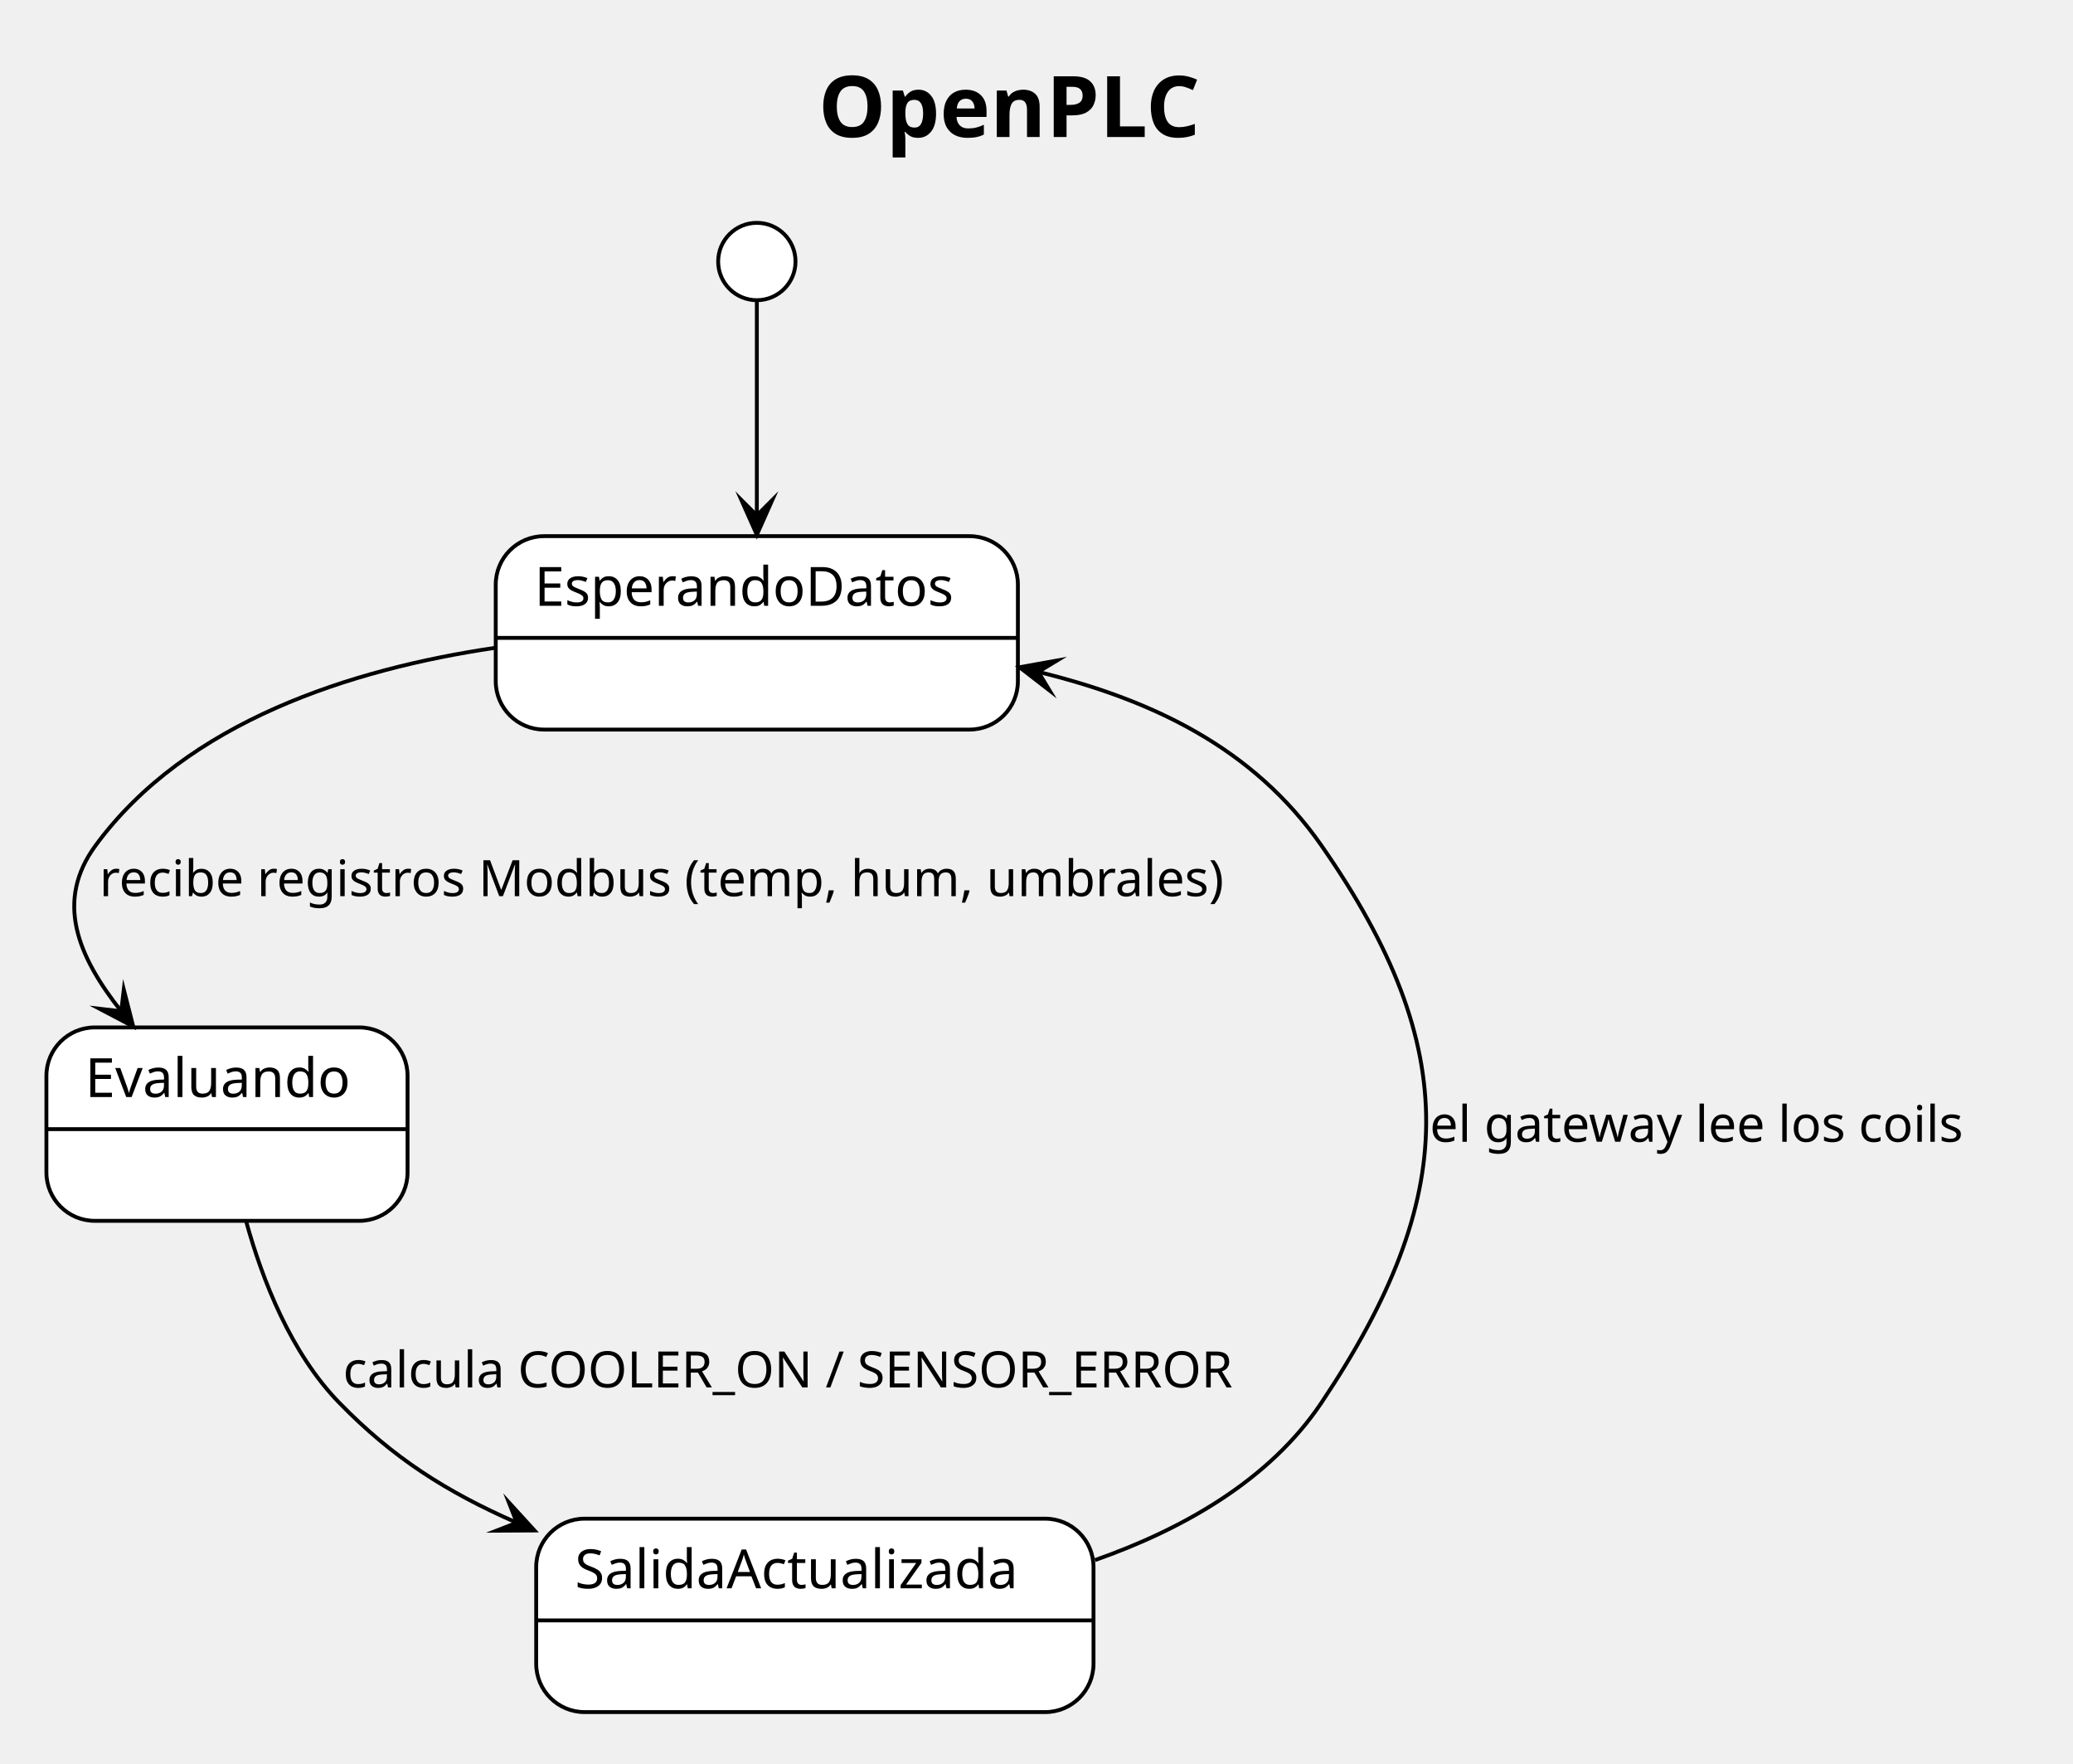
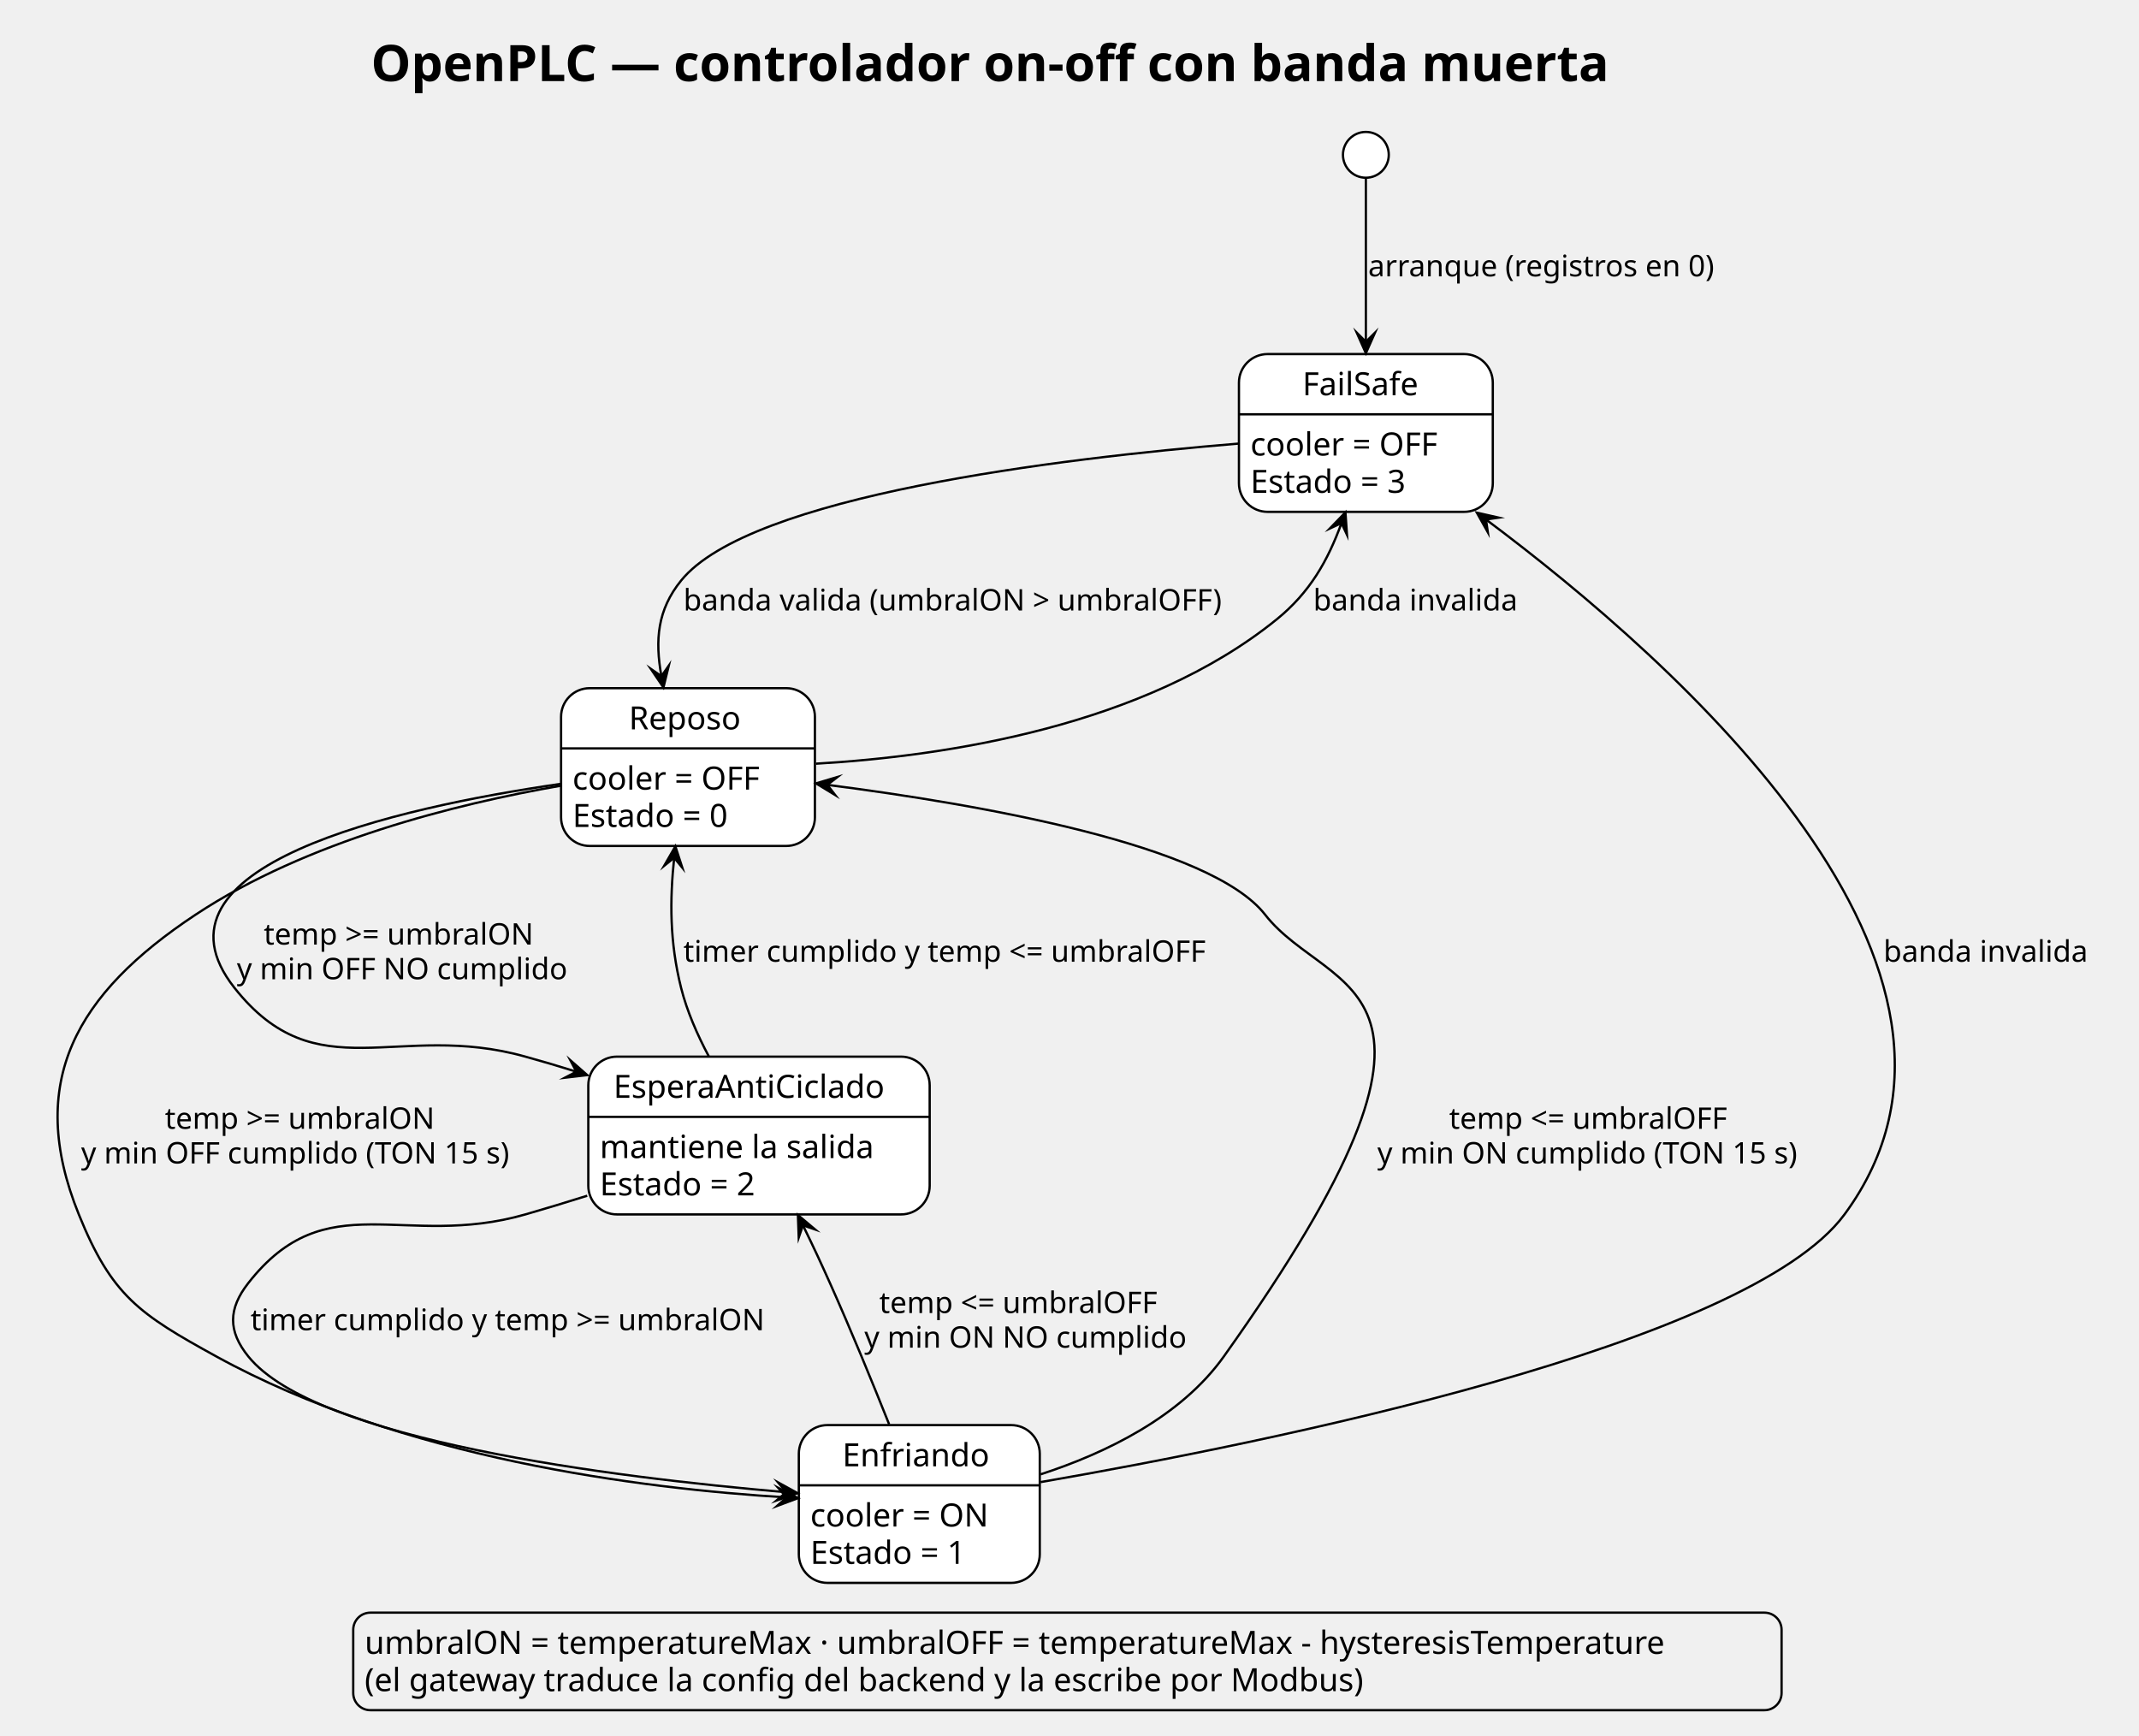
- <svg xmlns="http://www.w3.org/2000/svg" version="1.1" data-diagram-type="STATE" style="width:536px;height:456px;background:#FFFFFF;" width="536px" height="456px" viewBox="0 0 536 456" zoomAndPan="magnify" preserveAspectRatio="none" contentStyleType="text/css">
+ <svg xmlns="http://www.w3.org/2000/svg" version="1.1" data-diagram-type="STATE" style="width:934px;height:758px;background:#FFFFFF;" width="934px" height="758px" viewBox="0 0 934 758" zoomAndPan="magnify" preserveAspectRatio="none" contentStyleType="text/css">
  <defs />
-   <g>
-     <g class="title" data-source-line="5">
-       <text x="211.579" y="35.421" fill="#000000" font-size="22" lengthAdjust="spacing" textLength="111.321" font-weight="700" font-family="Verdana">OpenPLC</text>
+   <g font-family="sans-serif" lengthAdjust="spacing">
+     <g class="title" data-source-line="6">
+       <text x="161.974" y="35.421" fill="#000" font-size="22" textLength="608.223" font-weight="700" font-family="Verdana">OpenPLC — controlador on-off con banda muerta</text>
    </g>
-     <g class="start_entity" data-qualified-name=".start." id="ent0001" data-source-line="7">
-       <ellipse cx="195.69" cy="67.609" rx="10" ry="10" fill="#FFFFFF" style="stroke:#000000;stroke-width:1;" />
+     <g class="entity" data-qualified-name="FailSafe" id="ent0001" data-source-line="9">
+       <rect x="540.99" y="154.609" width="110.843" height="68.891" fill="#FFF" style="stroke:#000;stroke-width:1;" rx="12.5" ry="12.5" />
+       <line x1="540.99" y1="180.906" x2="651.833" y2="180.906" style="stroke:#000;stroke-width:1;" />
+       <text x="568.702" y="172.604" fill="#000" font-size="14" textLength="55.419" font-family="Verdana">FailSafe</text>
+       <text x="545.99" y="198.901" fill="#000" font-size="14" textLength="90.843" font-family="Verdana">cooler = OFF</text>
+       <text x="545.99" y="215.198" fill="#000" font-size="14" textLength="77.198" font-family="Verdana">Estado = 3</text>
    </g>
-     <g class="entity" data-qualified-name="EsperandoDatos" id="ent0002" data-source-line="7">
-       <rect x="128.18" y="138.609" width="135.008" height="50" fill="#FFFFFF" style="stroke:#000000;stroke-width:1;" rx="12.5" ry="12.5" />
-       <line x1="128.18" y1="164.906" x2="263.188" y2="164.906" style="stroke:#000000;stroke-width:1;" />
-       <text x="138.18" y="156.605" fill="#000000" font-size="14" lengthAdjust="spacing" textLength="115.008" font-family="Verdana">EsperandoDatos</text>
+     <g class="entity" data-qualified-name="Reposo" id="ent0002" data-source-line="13">
+       <rect x="244.99" y="300.499" width="110.843" height="68.891" fill="#FFF" style="stroke:#000;stroke-width:1;" rx="12.5" ry="12.5" />
+       <line x1="244.99" y1="326.796" x2="355.833" y2="326.796" style="stroke:#000;stroke-width:1;" />
+       <text x="274.585" y="318.494" fill="#000" font-size="14" textLength="51.652" font-family="Verdana">Reposo</text>
+       <text x="249.99" y="344.791" fill="#000" font-size="14" textLength="90.843" font-family="Verdana">cooler = OFF</text>
+       <text x="249.99" y="361.088" fill="#000" font-size="14" textLength="77.198" font-family="Verdana">Estado = 0</text>
    </g>
-     <g class="entity" data-qualified-name="Evaluando" id="ent0004" data-source-line="8">
-       <rect x="12" y="265.609" width="93.377" height="50" fill="#FFFFFF" style="stroke:#000000;stroke-width:1;" rx="12.5" ry="12.5" />
-       <line x1="12" y1="291.906" x2="105.377" y2="291.906" style="stroke:#000000;stroke-width:1;" />
-       <text x="22" y="283.604" fill="#000000" font-size="14" lengthAdjust="spacing" textLength="73.377" font-family="Verdana">Evaluando</text>
+     <g class="entity" data-qualified-name="Enfriando" id="ent0003" data-source-line="15">
+       <rect x="348.81" y="622.279" width="105.21" height="68.891" fill="#FFF" style="stroke:#000;stroke-width:1;" rx="12.5" ry="12.5" />
+       <line x1="348.81" y1="648.576" x2="454.02" y2="648.576" style="stroke:#000;stroke-width:1;" />
+       <text x="367.816" y="640.274" fill="#000" font-size="14" textLength="67.197" font-family="Verdana">Enfriando</text>
+       <text x="353.81" y="666.571" fill="#000" font-size="14" textLength="85.21" font-family="Verdana">cooler = ON</text>
+       <text x="353.81" y="682.868" fill="#000" font-size="14" textLength="77.198" font-family="Verdana">Estado = 1</text>
    </g>
-     <g class="entity" data-qualified-name="SalidaActualizada" id="ent0006" data-source-line="9">
-       <rect x="138.64" y="392.609" width="144.1" height="50" fill="#FFFFFF" style="stroke:#000000;stroke-width:1;" rx="12.5" ry="12.5" />
-       <line x1="138.64" y1="418.906" x2="282.74" y2="418.906" style="stroke:#000000;stroke-width:1;" />
-       <text x="148.64" y="410.604" fill="#000000" font-size="14" lengthAdjust="spacing" textLength="124.1" font-family="Verdana">SalidaActualizada</text>
+     <g class="entity" data-qualified-name="EsperaAntiCiclado" id="ent0004" data-source-line="17">
+       <rect x="256.89" y="461.389" width="149.056" height="68.891" fill="#FFF" style="stroke:#000;stroke-width:1;" rx="12.5" ry="12.5" />
+       <line x1="256.89" y1="487.686" x2="405.946" y2="487.686" style="stroke:#000;stroke-width:1;" />
+       <text x="267.874" y="479.384" fill="#000" font-size="14" textLength="127.087" font-family="Verdana">EsperaAntiCiclado</text>
+       <text x="261.89" y="505.681" fill="#000" font-size="14" textLength="129.056" font-family="Verdana">mantiene la salida</text>
+       <text x="261.89" y="521.978" fill="#000" font-size="14" textLength="77.198" font-family="Verdana">Estado = 2</text>
    </g>
-     <g class="link" data-entity-1="ent0001" data-entity-2="ent0002" id="lnk3" data-source-line="7" data-link-type="dependency">
-       <path d="M195.69,77.969 C195.69,91.899 195.69,113.559 195.69,133.259" style="stroke:#000000;stroke-width:1;" fill="none" id="*start*-to-EsperandoDatos" />
-       <polygon points="195.69,138.259,199.69,129.259,195.69,133.259,191.69,129.259,195.69,138.259" fill="#000000" style="stroke:#000000;stroke-width:1;stroke-linejoin:miter;stroke-miterlimit:10;" />
+     <g class="start_entity" data-qualified-name=".start." id="ent0005" data-source-line="8">
+       <ellipse cx="596.41" cy="67.609" rx="10" ry="10" fill="#FFF" style="stroke:#000;stroke-width:1;" />
    </g>
-     <g class="link" data-entity-1="ent0002" data-entity-2="ent0004" id="lnk5" data-source-line="8" data-link-type="dependency">
-       <path d="M127.86,167.499 C90.99,172.969 48.24,186.469 24.69,218.609 C14.19,232.939 20.019,247.107 31.349,261.437" style="stroke:#000000;stroke-width:1;" fill="none" id="EsperandoDatos-to-Evaluando" />
-       <polygon points="34.45,265.359,32.006,255.819,31.349,261.437,25.73,260.78,34.45,265.359" fill="#000000" style="stroke:#000000;stroke-width:1;stroke-linejoin:miter;stroke-miterlimit:10;" />
-       <text x="25.69" y="231.676" fill="#000000" font-size="13" lengthAdjust="spacing" textLength="311.257" font-family="Verdana">recibe registros Modbus (temp, hum, umbrales)</text>
+     <g class="link" data-entity-1="ent0005" data-entity-2="ent0001" id="lnk6" data-source-line="8" data-link-type="dependency">
+       <path d="M596.41,77.979 C596.41,94.199 596.41,123.269 596.41,149.239" style="stroke:#000;stroke-width:1;" fill="none" id="*start*-to-FailSafe" />
+       <polygon points="596.41,154.239,600.41,145.239,596.41,149.239,592.41,145.239,596.41,154.239" fill="#000" style="stroke:#000;stroke-width:1;stroke-linejoin:miter;stroke-miterlimit:10;" />
+       <text x="597.41" y="120.676" fill="#000" font-size="13" textLength="163.547" font-family="Verdana">arranque (registros en 0)</text>
    </g>
-     <g class="link" data-entity-1="ent0004" data-entity-2="ent0006" id="lnk7" data-source-line="9" data-link-type="dependency">
-       <path d="M63.69,315.909 C67.87,330.979 75.24,349.829 87.69,362.609 C101.6,376.889 115.36,385.653 133.62,393.653" style="stroke:#000000;stroke-width:1;" fill="none" id="Evaluando-to-SalidaActualizada" />
-       <polygon points="138.2,395.659,131.562,388.384,133.62,393.653,128.351,395.712,138.2,395.659" fill="#000000" style="stroke:#000000;stroke-width:1;stroke-linejoin:miter;stroke-miterlimit:10;" />
-       <text x="88.69" y="358.676" fill="#000000" font-size="13" lengthAdjust="spacing" textLength="248.708" font-family="Verdana">calcula COOLER_ON / SENSOR_ERROR</text>
+     <g class="link" data-entity-1="ent0001" data-entity-2="ent0002" id="lnk7" data-source-line="11" data-link-type="dependency">
+       <path d="M540.63,193.719 C462.71,200.139 327.43,216.439 297.41,253.499 C287.03,266.309 285.977,279.488 288.807,295.268" style="stroke:#000;stroke-width:1;" fill="none" id="FailSafe-to-Reposo" />
+       <polygon points="289.69,300.189,292.038,290.625,288.807,295.268,284.164,292.037,289.69,300.189" fill="#000" style="stroke:#000;stroke-width:1;stroke-linejoin:miter;stroke-miterlimit:10;" />
+       <text x="298.41" y="266.566" fill="#000" font-size="13" textLength="254.643" font-family="Verdana">banda valida (umbralON &gt; umbralOFF)</text>
    </g>
-     <g class="link" data-entity-1="ent0006" data-entity-2="ent0002" id="lnk8" data-source-line="10" data-link-type="dependency">
-       <path d="M283.13,403.309 C305.71,395.379 328.21,382.749 341.69,362.609 C377.29,309.429 378.26,271.129 341.69,218.609 C323.93,193.109 297.516,180.81 268.466,173.69" style="stroke:#000000;stroke-width:1;" fill="none" id="SalidaActualizada-to-EsperandoDatos" />
-       <polygon points="263.61,172.499,271.399,178.527,268.466,173.69,273.303,170.757,263.61,172.499" fill="#000000" style="stroke:#000000;stroke-width:1;stroke-linejoin:miter;stroke-miterlimit:10;" />
-       <text x="369.69" y="295.176" fill="#000000" font-size="13" lengthAdjust="spacing" textLength="150.789" font-family="Verdana">el gateway lee los coils</text>
+     <g class="link" data-entity-1="ent0002" data-entity-2="ent0001" id="lnk14" data-source-line="27" data-link-type="dependency">
+       <path d="M356.3,333.469 C412.82,330.189 499.82,317.139 557.41,270.499 C572.01,258.679 579.805,244.756 585.775,228.406" style="stroke:#000;stroke-width:1;" fill="none" id="Reposo-to-FailSafe" />
+       <polygon points="587.49,223.709,580.646,230.791,585.775,228.406,588.16,233.535,587.49,223.709" fill="#000" style="stroke:#000;stroke-width:1;stroke-linejoin:miter;stroke-miterlimit:10;" />
+       <text x="573.41" y="266.566" fill="#000" font-size="13" textLength="95.761" font-family="Verdana">banda invalida</text>
+     </g>
+     <g class="link" data-entity-1="ent0002" data-entity-2="ent0003" id="lnk8" data-source-line="20" data-link-type="dependency">
+       <path d="M244.93,343.079 C199.1,351.029 133.93,367.279 85.41,399.389 C33.35,433.849 11,472.399 34.41,530.279 C48.8,565.829 60.81,573.799 94.41,592.279 C175.61,636.929 279.589,649.943 343.489,653.863" style="stroke:#000;stroke-width:1;" fill="none" id="Reposo-to-Enfriando" />
+       <polygon points="348.48,654.169,339.742,649.626,343.489,653.863,339.252,657.611,348.48,654.169" fill="#000" style="stroke:#000;stroke-width:1;stroke-linejoin:miter;stroke-miterlimit:10;" />
+       <text x="72.001" y="492.896" fill="#000" font-size="13" textLength="130.095" font-family="Verdana">temp &gt;= umbralON</text>
+       <text x="35.41" y="508.029" fill="#000" font-size="13" textLength="203.277" font-family="Verdana">y min OFF cumplido (TON 15 s)</text>
+     </g>
+     <g class="link" data-entity-1="ent0003" data-entity-2="ent0002" id="lnk10" data-source-line="22" data-link-type="dependency">
+       <path d="M454.34,643.789 C482.69,634.569 515.57,618.749 534.41,592.279 C652.87,425.849 580.88,435.919 552.41,399.389 C528.56,368.789 427.959,351.309 361.259,342.709" style="stroke:#000;stroke-width:1;" fill="none" id="Enfriando-to-Reposo" />
+       <polygon points="356.3,342.069,364.715,347.187,361.259,342.709,365.738,339.253,356.3,342.069" fill="#000" style="stroke:#000;stroke-width:1;stroke-linejoin:miter;stroke-miterlimit:10;" />
+       <text x="632.771" y="492.896" fill="#000" font-size="13" textLength="135.326" font-family="Verdana">temp &lt;= umbralOFF</text>
+       <text x="601.41" y="508.029" fill="#000" font-size="13" textLength="198.047" font-family="Verdana">y min ON cumplido (TON 15 s)</text>
+     </g>
+     <g class="link" data-entity-1="ent0002" data-entity-2="ent0004" id="lnk9" data-source-line="21" data-link-type="dependency">
+       <path d="M244.73,342.289 C172.45,352.789 60.26,378.119 102.41,431.389 C138.4,476.869 173.59,445.669 229.41,461.389 C238.2,463.859 242.597,465.13 251.667,467.96" style="stroke:#000;stroke-width:1;" fill="none" id="Reposo-to-EsperaAntiCiclado" />
+       <polygon points="256.44,469.449,249.04,462.95,251.667,467.96,246.657,470.587,256.44,469.449" fill="#000" style="stroke:#000;stroke-width:1;stroke-linejoin:miter;stroke-miterlimit:10;" />
+       <text x="115.169" y="412.456" fill="#000" font-size="13" textLength="130.095" font-family="Verdana">temp &gt;= umbralON</text>
+       <text x="103.41" y="427.589" fill="#000" font-size="13" textLength="153.613" font-family="Verdana">y min OFF NO cumplido</text>
+     </g>
+     <g class="link" data-entity-1="ent0004" data-entity-2="ent0002" id="lnk13" data-source-line="25" data-link-type="dependency">
+       <path d="M309.46,461.189 C304.51,451.899 299.97,441.569 297.41,431.389 C292.37,411.289 292.451,393.032 294.381,374.522" style="stroke:#000;stroke-width:1;" fill="none" id="EsperaAntiCiclado-to-Reposo" />
+       <polygon points="294.9,369.549,289.988,378.086,294.381,374.522,297.945,378.916,294.9,369.549" fill="#000" style="stroke:#000;stroke-width:1;stroke-linejoin:miter;stroke-miterlimit:10;" />
+       <text x="298.41" y="419.956" fill="#000" font-size="13" textLength="249.863" font-family="Verdana">timer cumplido y temp &lt;= umbralOFF</text>
+     </g>
+     <g class="link" data-entity-1="ent0003" data-entity-2="ent0004" id="lnk11" data-source-line="23" data-link-type="dependency">
+       <path d="M388.24,621.919 C380.92,603.559 371.49,580.539 362.41,560.279 C358.05,550.549 355.276,544.591 350.606,535.041" style="stroke:#000;stroke-width:1;" fill="none" id="Enfriando-to-EsperaAntiCiclado" />
+       <polygon points="348.41,530.549,348.77,540.392,350.606,535.041,355.957,536.877,348.41,530.549" fill="#000" style="stroke:#000;stroke-width:1;stroke-linejoin:miter;stroke-miterlimit:10;" />
+       <text x="383.939" y="573.346" fill="#000" font-size="13" textLength="135.326" font-family="Verdana">temp &lt;= umbralOFF</text>
+       <text x="377.41" y="588.479" fill="#000" font-size="13" textLength="148.383" font-family="Verdana">y min ON NO cumplido</text>
+     </g>
+     <g class="link" data-entity-1="ent0004" data-entity-2="ent0003" id="lnk12" data-source-line="24" data-link-type="dependency">
+       <path d="M256.41,522.119 C247.34,524.969 238.19,527.759 229.41,530.279 C176.17,545.589 142.55,516.639 108.41,560.279 C99.65,571.479 99.48,581.209 108.41,592.279 C137.99,628.939 267.228,645.051 343.338,651.591" style="stroke:#000;stroke-width:1;" fill="none" id="EsperaAntiCiclado-to-Enfriando" />
+       <polygon points="348.32,652.019,339.695,647.264,343.338,651.591,339.011,655.234,348.32,652.019" fill="#000" style="stroke:#000;stroke-width:1;stroke-linejoin:miter;stroke-miterlimit:10;" />
+       <text x="109.41" y="580.846" fill="#000" font-size="13" textLength="244.632" font-family="Verdana">timer cumplido y temp &gt;= umbralON</text>
+     </g>
+     <g class="link" data-entity-1="ent0003" data-entity-2="ent0001" id="lnk15" data-source-line="28" data-link-type="dependency">
+       <path d="M454.36,647.169 C554.02,629.879 763.27,587.489 805.41,530.279 C884.04,423.529 732.545,289.393 648.855,226.843" style="stroke:#000;stroke-width:1;" fill="none" id="Enfriando-to-FailSafe" />
+       <polygon points="644.85,223.849,649.664,232.441,648.855,226.843,654.454,226.033,644.85,223.849" fill="#000" style="stroke:#000;stroke-width:1;stroke-linejoin:miter;stroke-miterlimit:10;" />
+       <text x="822.41" y="419.956" fill="#000" font-size="13" textLength="95.761" font-family="Verdana">banda invalida</text>
+     </g>
+     <g class="legend" data-source-line="30">
+       <rect x="154.237" y="704.17" width="623.696" height="42.594" fill="none" style="stroke:#000;stroke-width:1;" rx="7.5" ry="7.5" />
+       <text x="159.237" y="722.165" fill="#000" font-size="14" textLength="613.696" font-family="Verdana">umbralON = temperatureMax · umbralOFF = temperatureMax - hysteresisTemperature</text>
+       <text x="159.237" y="738.462" fill="#000" font-size="14" textLength="471.796" font-family="Verdana">(el gateway traduce la config del backend y la escribe por Modbus)</text>
    </g>
  </g>
</svg>
